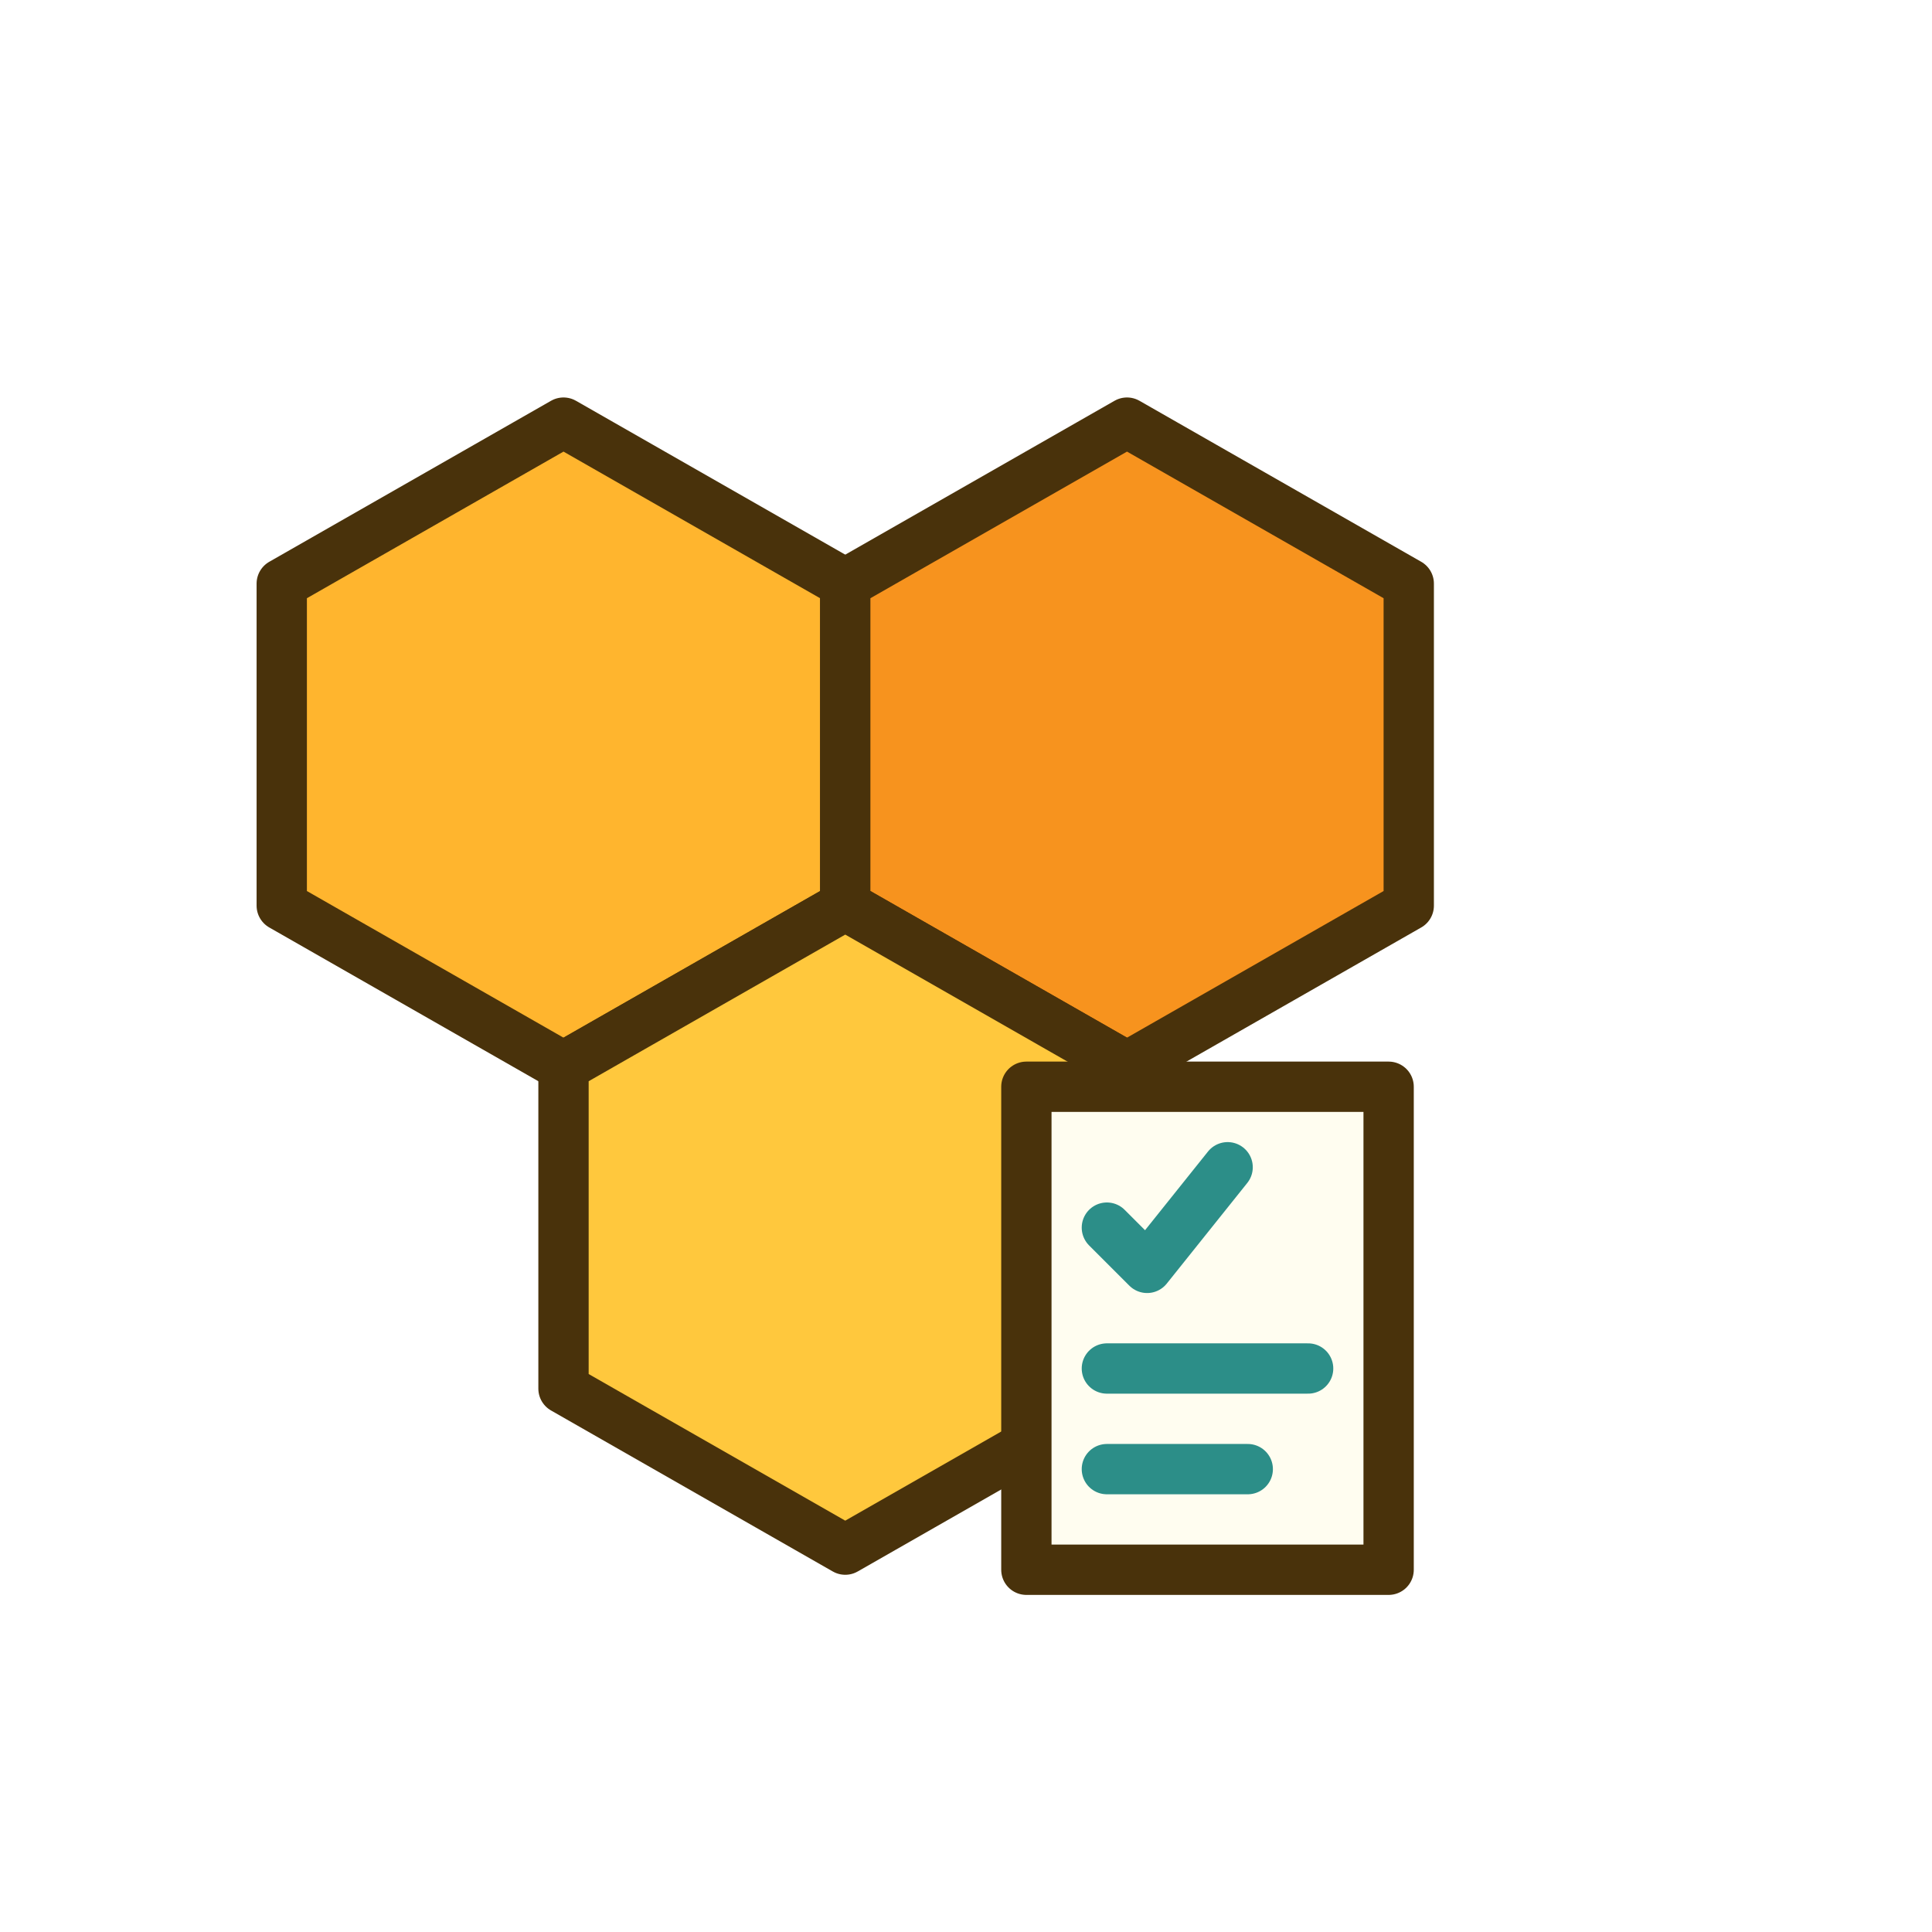
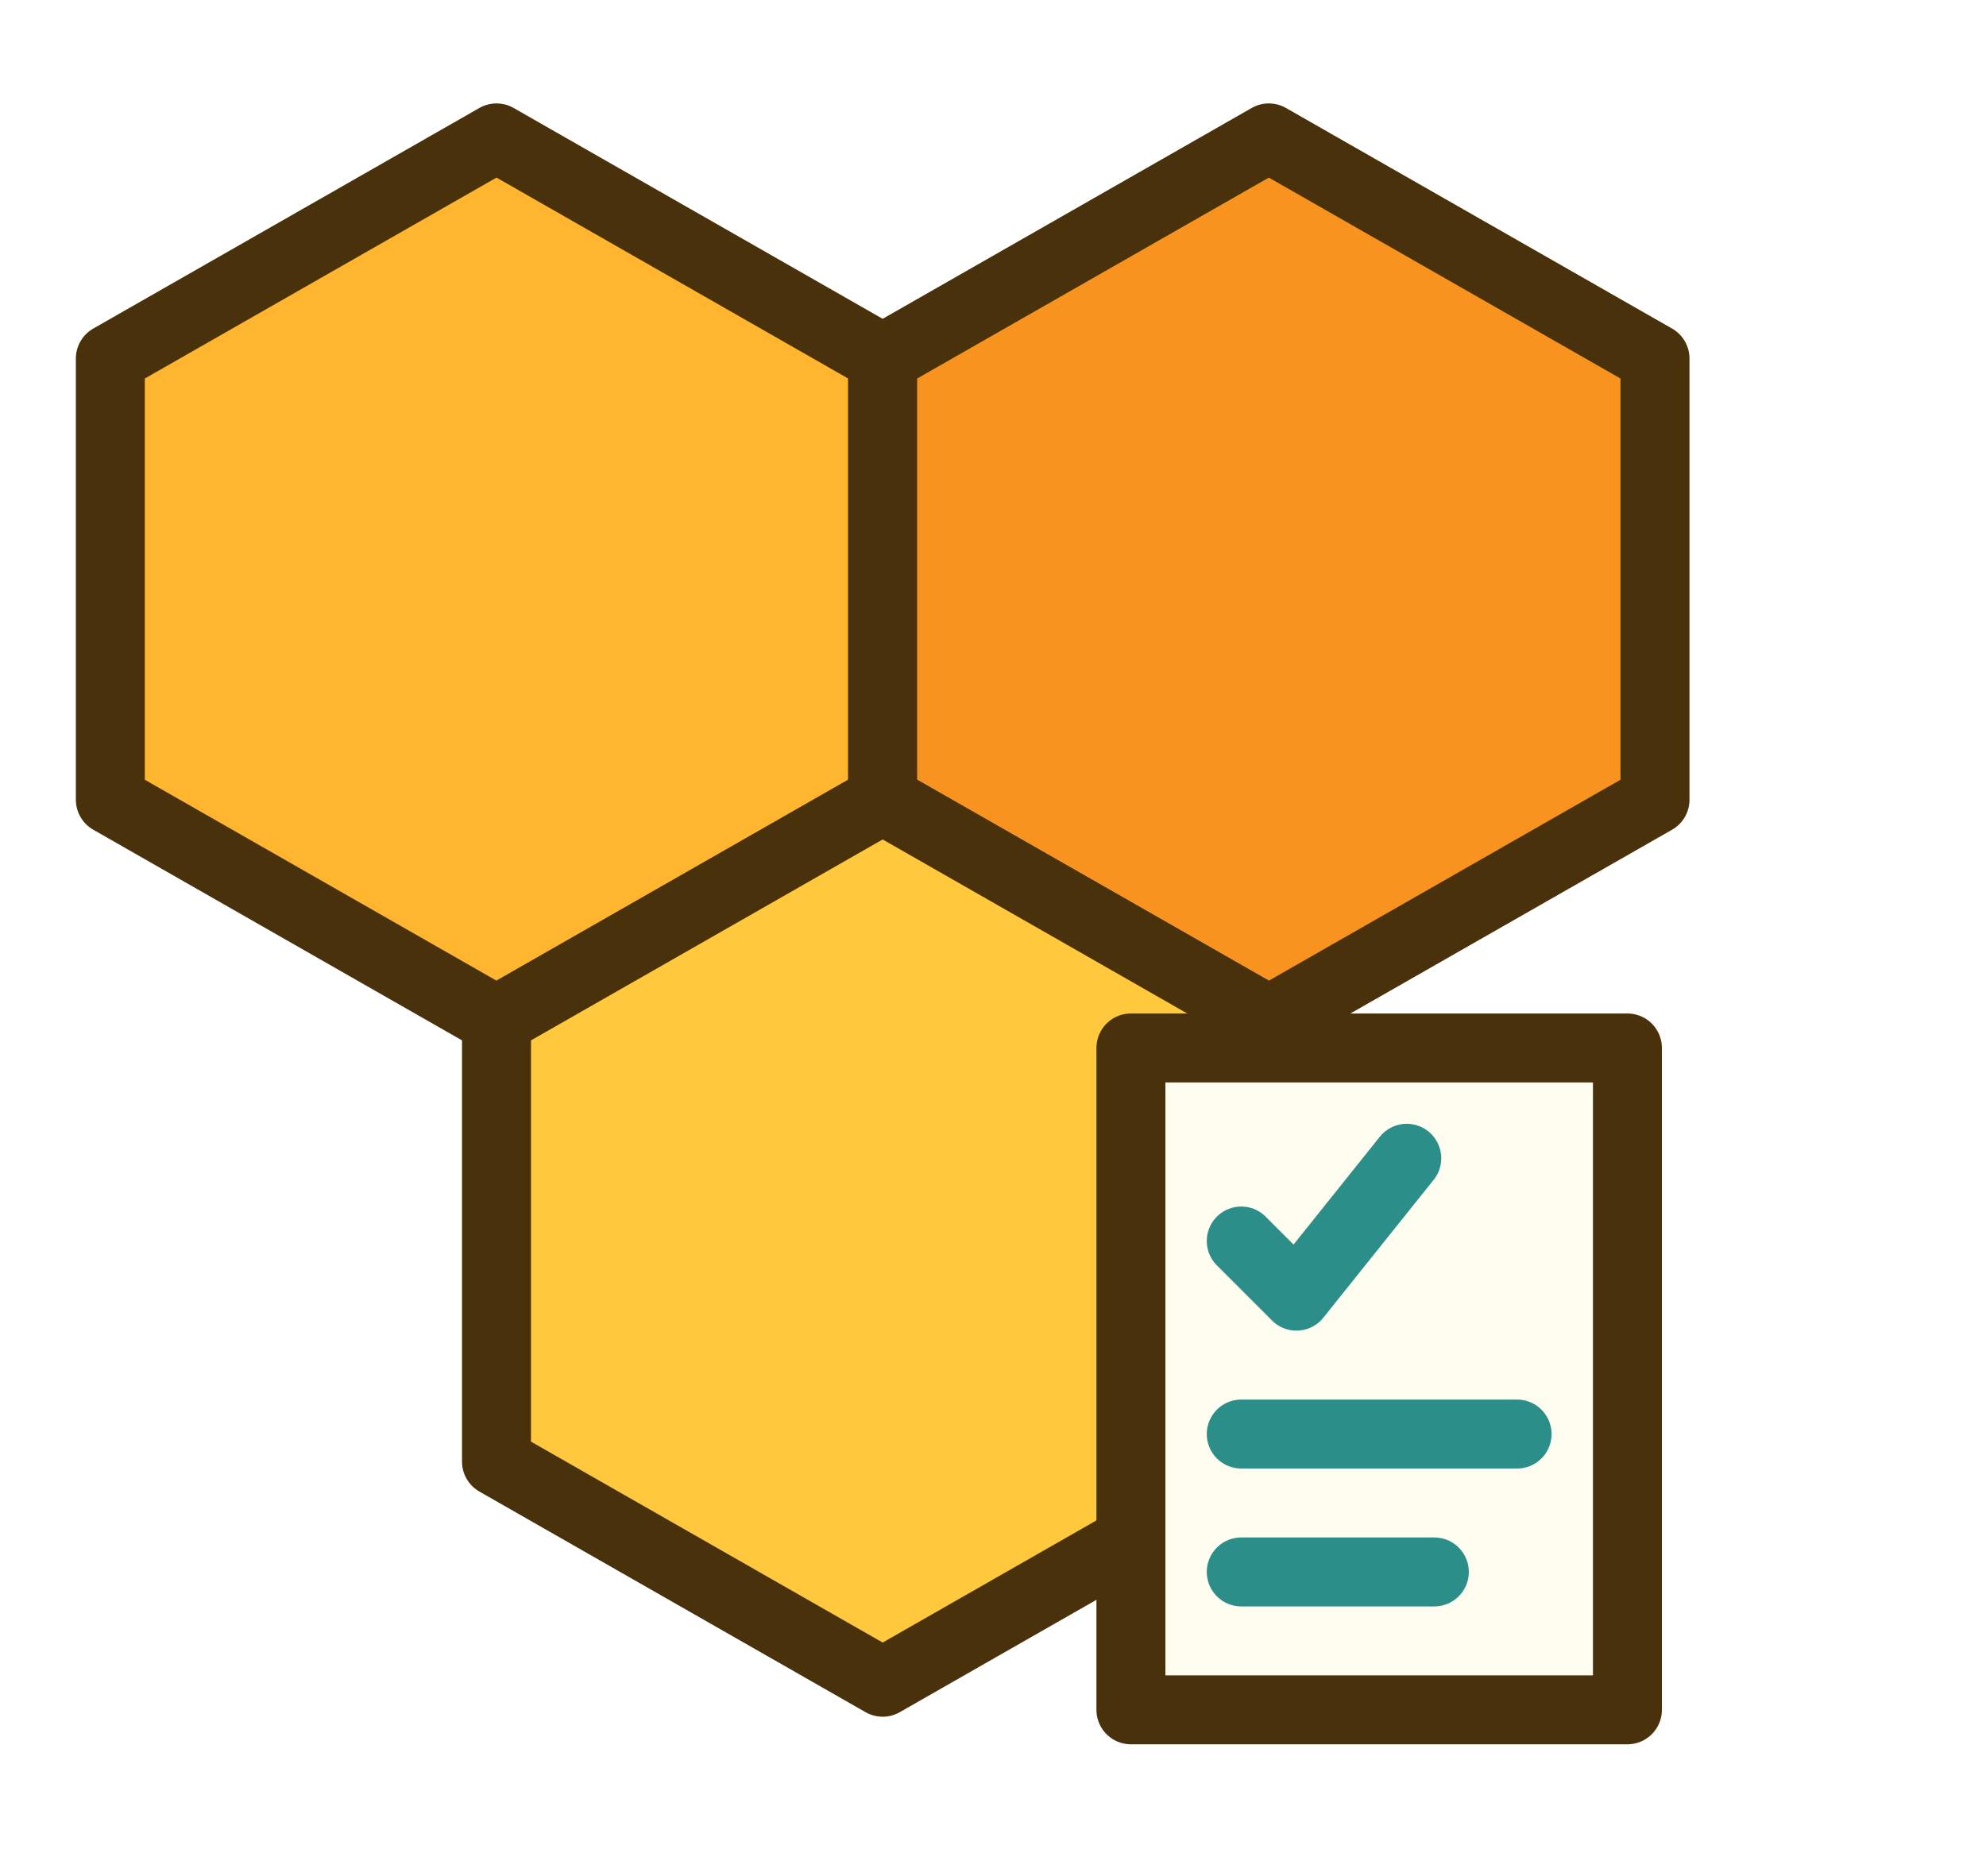
- <svg xmlns="http://www.w3.org/2000/svg" viewBox="0 0 96 96" role="img" aria-labelledby="title desc">
+ <svg xmlns="http://www.w3.org/2000/svg" viewBox="10 16 72 68" role="img" aria-labelledby="title desc">
  <g stroke="#49320B" stroke-width="2.5" stroke-linejoin="round">
    <path d="M14 29 28 21l14 8v16l-14 8-14-8Z" fill="#FFB52E" />
    <path d="M42 29 56 21l14 8v16l-14 8-14-8Z" fill="#F7931E" />
    <path d="M28 53 42 45l14 8v16l-14 8-14-8Z" fill="#FFC83D" />
    <path d="M51 54h18v24H51Z" fill="#FFFDF0" />
    <path d="m55 61 2 2 4-5M55 68h10M55 73h7" fill="none" stroke="#2C8E88" stroke-linecap="round" />
  </g>
</svg>
